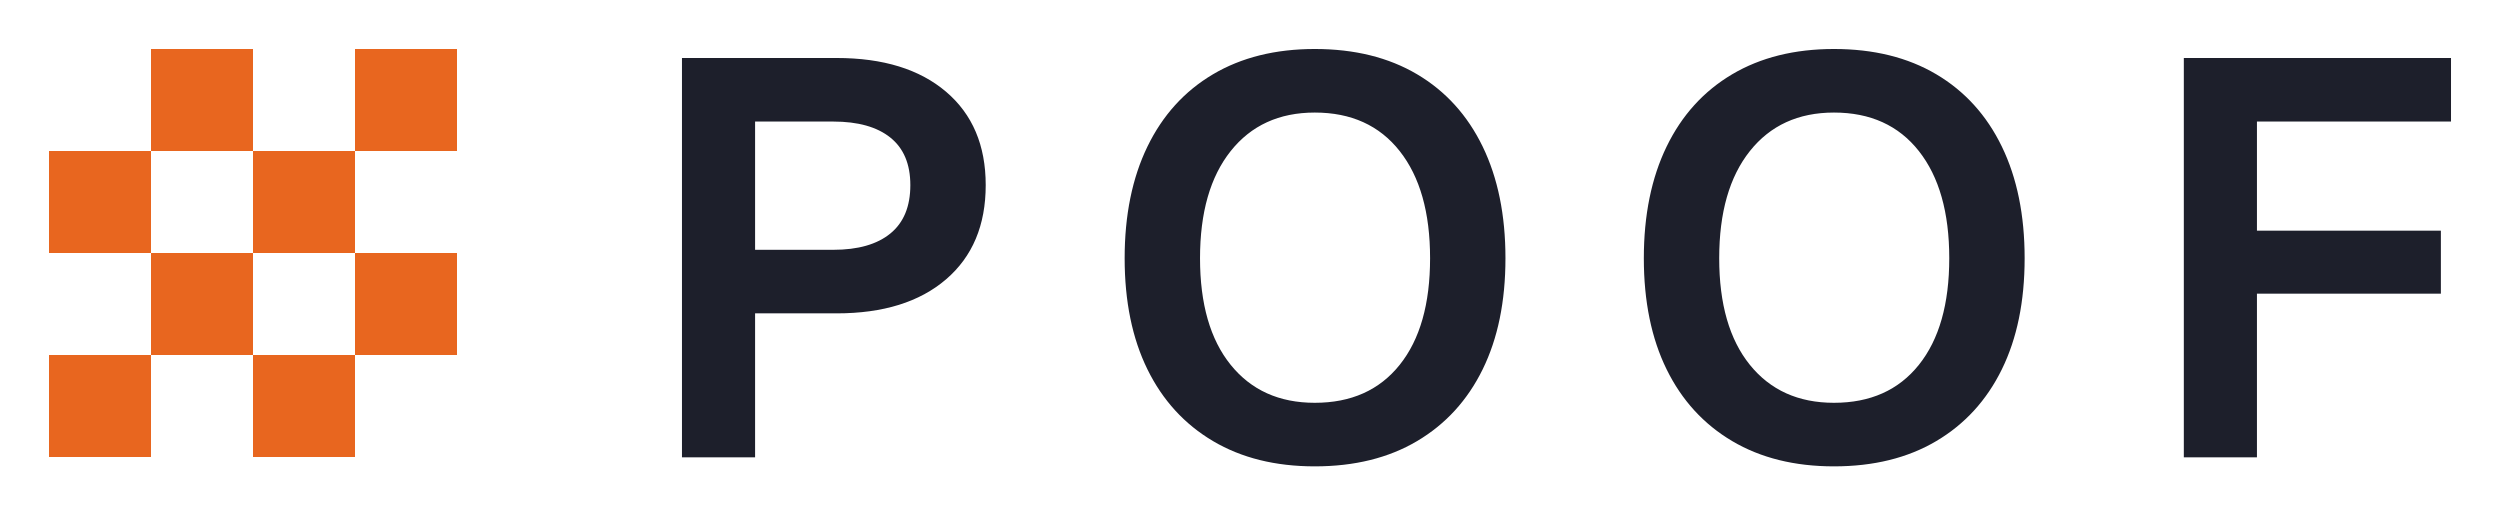
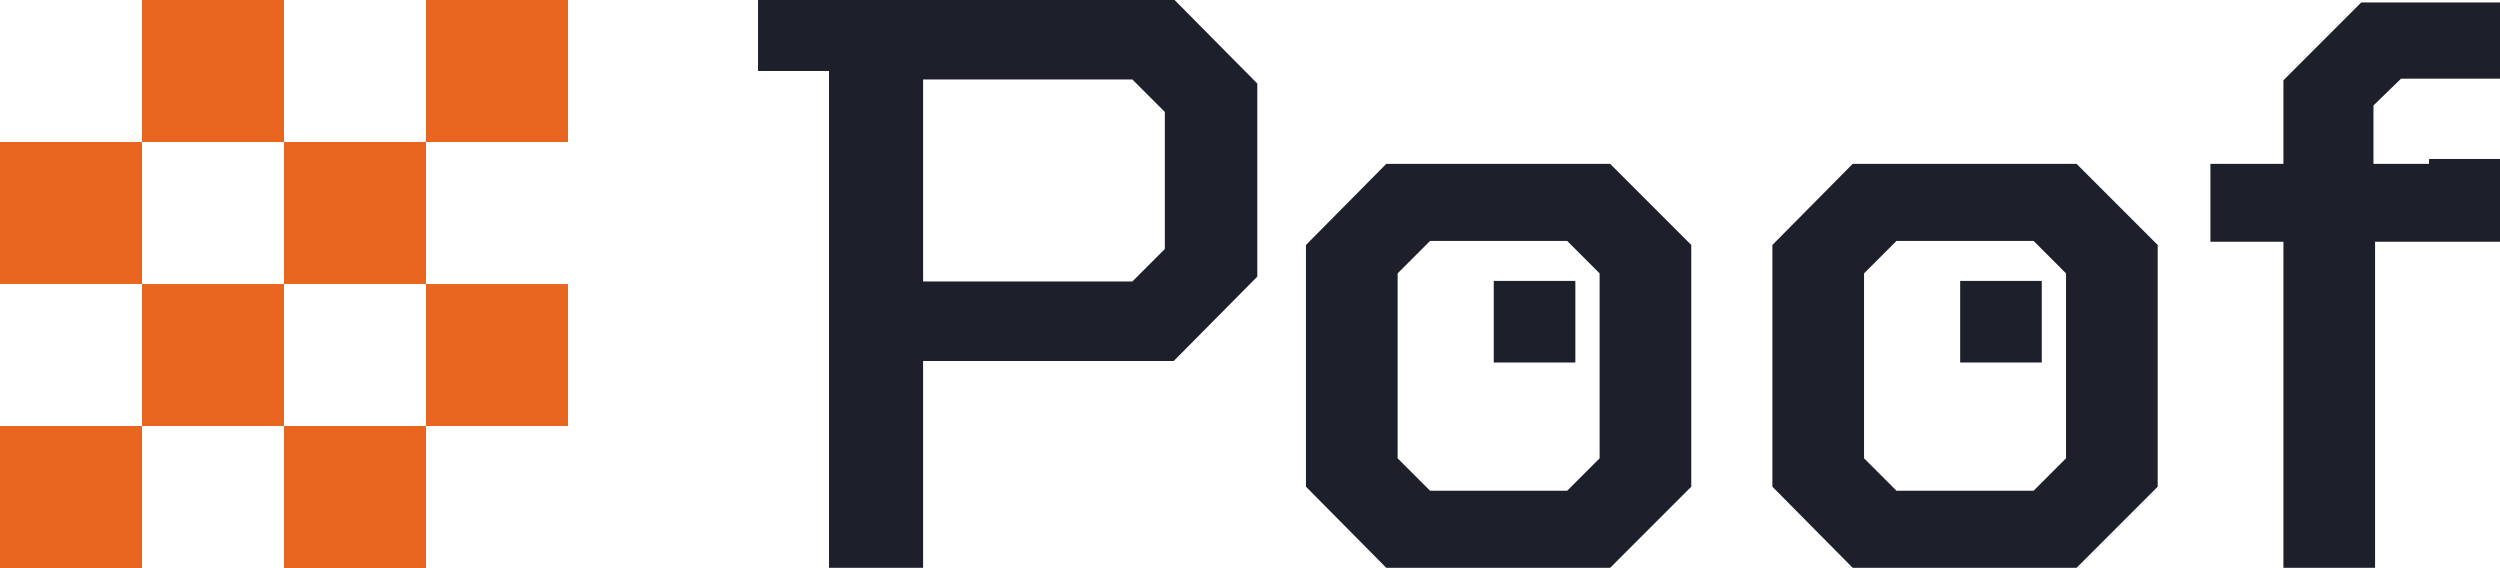
- <svg xmlns="http://www.w3.org/2000/svg" viewBox="-8.71 -81.31 444.45 91.62">
+ <svg xmlns="http://www.w3.org/2000/svg" viewBox="0 0.0 3082.0 700.0" role="img" aria-label="Poof">
  <g fill="#e8661f" shape-rendering="crispEdges">
-     <rect x="18.150" y="-72.600" width="18.150" height="18.150" />
-     <rect x="54.450" y="-72.600" width="18.150" height="18.150" />
-     <rect x="0.000" y="-54.450" width="18.150" height="18.150" />
-     <rect x="36.300" y="-54.450" width="18.150" height="18.150" />
-     <rect x="18.150" y="-36.300" width="18.150" height="18.150" />
-     <rect x="54.450" y="-36.300" width="18.150" height="18.150" />
-     <rect x="0.000" y="-18.150" width="18.150" height="18.150" />
-     <rect x="36.300" y="-18.150" width="18.150" height="18.150" />
+     <rect x="175.0" y="0.0" width="175.0" height="175.0" />
+     <rect x="525.0" y="0.0" width="175.0" height="175.0" />
+     <rect x="0.0" y="175.0" width="175.0" height="175.0" />
+     <rect x="350.0" y="175.0" width="175.0" height="175.0" />
+     <rect x="175.0" y="350.0" width="175.0" height="175.0" />
+     <rect x="525.0" y="350.0" width="175.0" height="175.0" />
+     <rect x="0.0" y="525.0" width="175.0" height="175.0" />
+     <rect x="350.0" y="525.0" width="175.0" height="175.0" />
  </g>
-   <g transform="translate(104.53,0)" fill="#1d1f2b">
-     <path d="M8.0 0.0V-71.0H35.5Q47.9 -71.0 54.95 -65.0Q62.0 -59.0 62.0 -48.4Q62.0 -37.7 54.95 -31.65Q47.9 -25.6 35.5 -25.6H21.0V0.0ZM21.0 -36.9H34.9Q41.5 -36.9 45.05 -39.8Q48.6 -42.7 48.6 -48.4Q48.6 -54.0 45.05 -56.85Q41.5 -59.7 34.9 -59.7H21.0Z M120.5 1.6Q110.0 1.6 102.4 -2.9Q94.8 -7.4 90.75 -15.65Q86.7 -23.9 86.7 -35.4Q86.7 -46.9 90.75 -55.25Q94.8 -63.6 102.4 -68.1Q110.0 -72.6 120.5 -72.6Q131.1 -72.6 138.7 -68.1Q146.3 -63.6 150.35 -55.25Q154.4 -46.9 154.4 -35.4Q154.4 -23.9 150.35 -15.65Q146.3 -7.4 138.7 -2.9Q131.1 1.6 120.5 1.6ZM120.5 -9.7Q130.2 -9.7 135.6 -16.45Q141.0 -23.2 141.0 -35.4Q141.0 -47.6 135.6 -54.45Q130.2 -61.3 120.5 -61.3Q111.0 -61.3 105.55 -54.45Q100.1 -47.6 100.1 -35.4Q100.1 -23.2 105.55 -16.45Q111.0 -9.7 120.5 -9.7Z M212.8 1.6Q202.3 1.6 194.7 -2.9Q187.1 -7.4 183.05 -15.65Q179.0 -23.9 179.0 -35.4Q179.0 -46.9 183.05 -55.25Q187.1 -63.6 194.7 -68.1Q202.3 -72.6 212.8 -72.6Q223.4 -72.6 231.0 -68.1Q238.6 -63.6 242.65 -55.25Q246.7 -46.9 246.7 -35.4Q246.7 -23.9 242.65 -15.65Q238.6 -7.4 231.0 -2.9Q223.4 1.6 212.8 1.6ZM212.8 -9.7Q222.5 -9.7 227.9 -16.45Q233.3 -23.2 233.3 -35.4Q233.3 -47.6 227.9 -54.45Q222.5 -61.3 212.8 -61.3Q203.3 -61.3 197.85 -54.45Q192.4 -47.6 192.4 -35.4Q192.4 -23.2 197.85 -16.45Q203.3 -9.7 212.8 -9.7Z M275.0 0.0V-71.0H322.5V-59.7H288.0V-40.3H320.7V-29.1H288.0V0.0Z" />
+   <g fill="#1d1f2b">
+     <path d="M1022 700L1022 0L1448 0L1550 103L1550 341L1447 445L1138 445L1138 700L1022 700ZM1138 347L1396 347L1436 307L1436 138L1396 98L1138 98L1138 347ZM1709 700L1610 600L1610 302L1709 202L1985 202L2085 302L2085 600L1985 700L1709 700ZM1763 605L1932 605L1972 565L1972 337L1932 297L1763 297L1723 337L1723 565L1763 605ZM2284 700L2185 600L2185 302L2284 202L2560 202L2660 302L2660 600L2560 700L2284 700ZM2338 605L2507 605L2547 565L2547 337L2507 297L2338 297L2298 337L2298 565L2338 605ZM2815 700L2815 298L2725 298L2725 202L2815 202L2815 99L2911 3L3082 3L3082 97L2960 97L2926 130L2926 202L3082 202L3082 298L2928 298L2928 700L2815 700Z" />
+     <rect x="934.5" y="0.0" width="93.5" height="87.5" />
+     <rect x="2994.5" y="196.0" width="87.5" height="93.5" />
+     <rect x="1841.5" y="346.3" width="100.6" height="100.6" />
+     <rect x="2416.5" y="346.3" width="100.6" height="100.6" />
  </g>
</svg>
